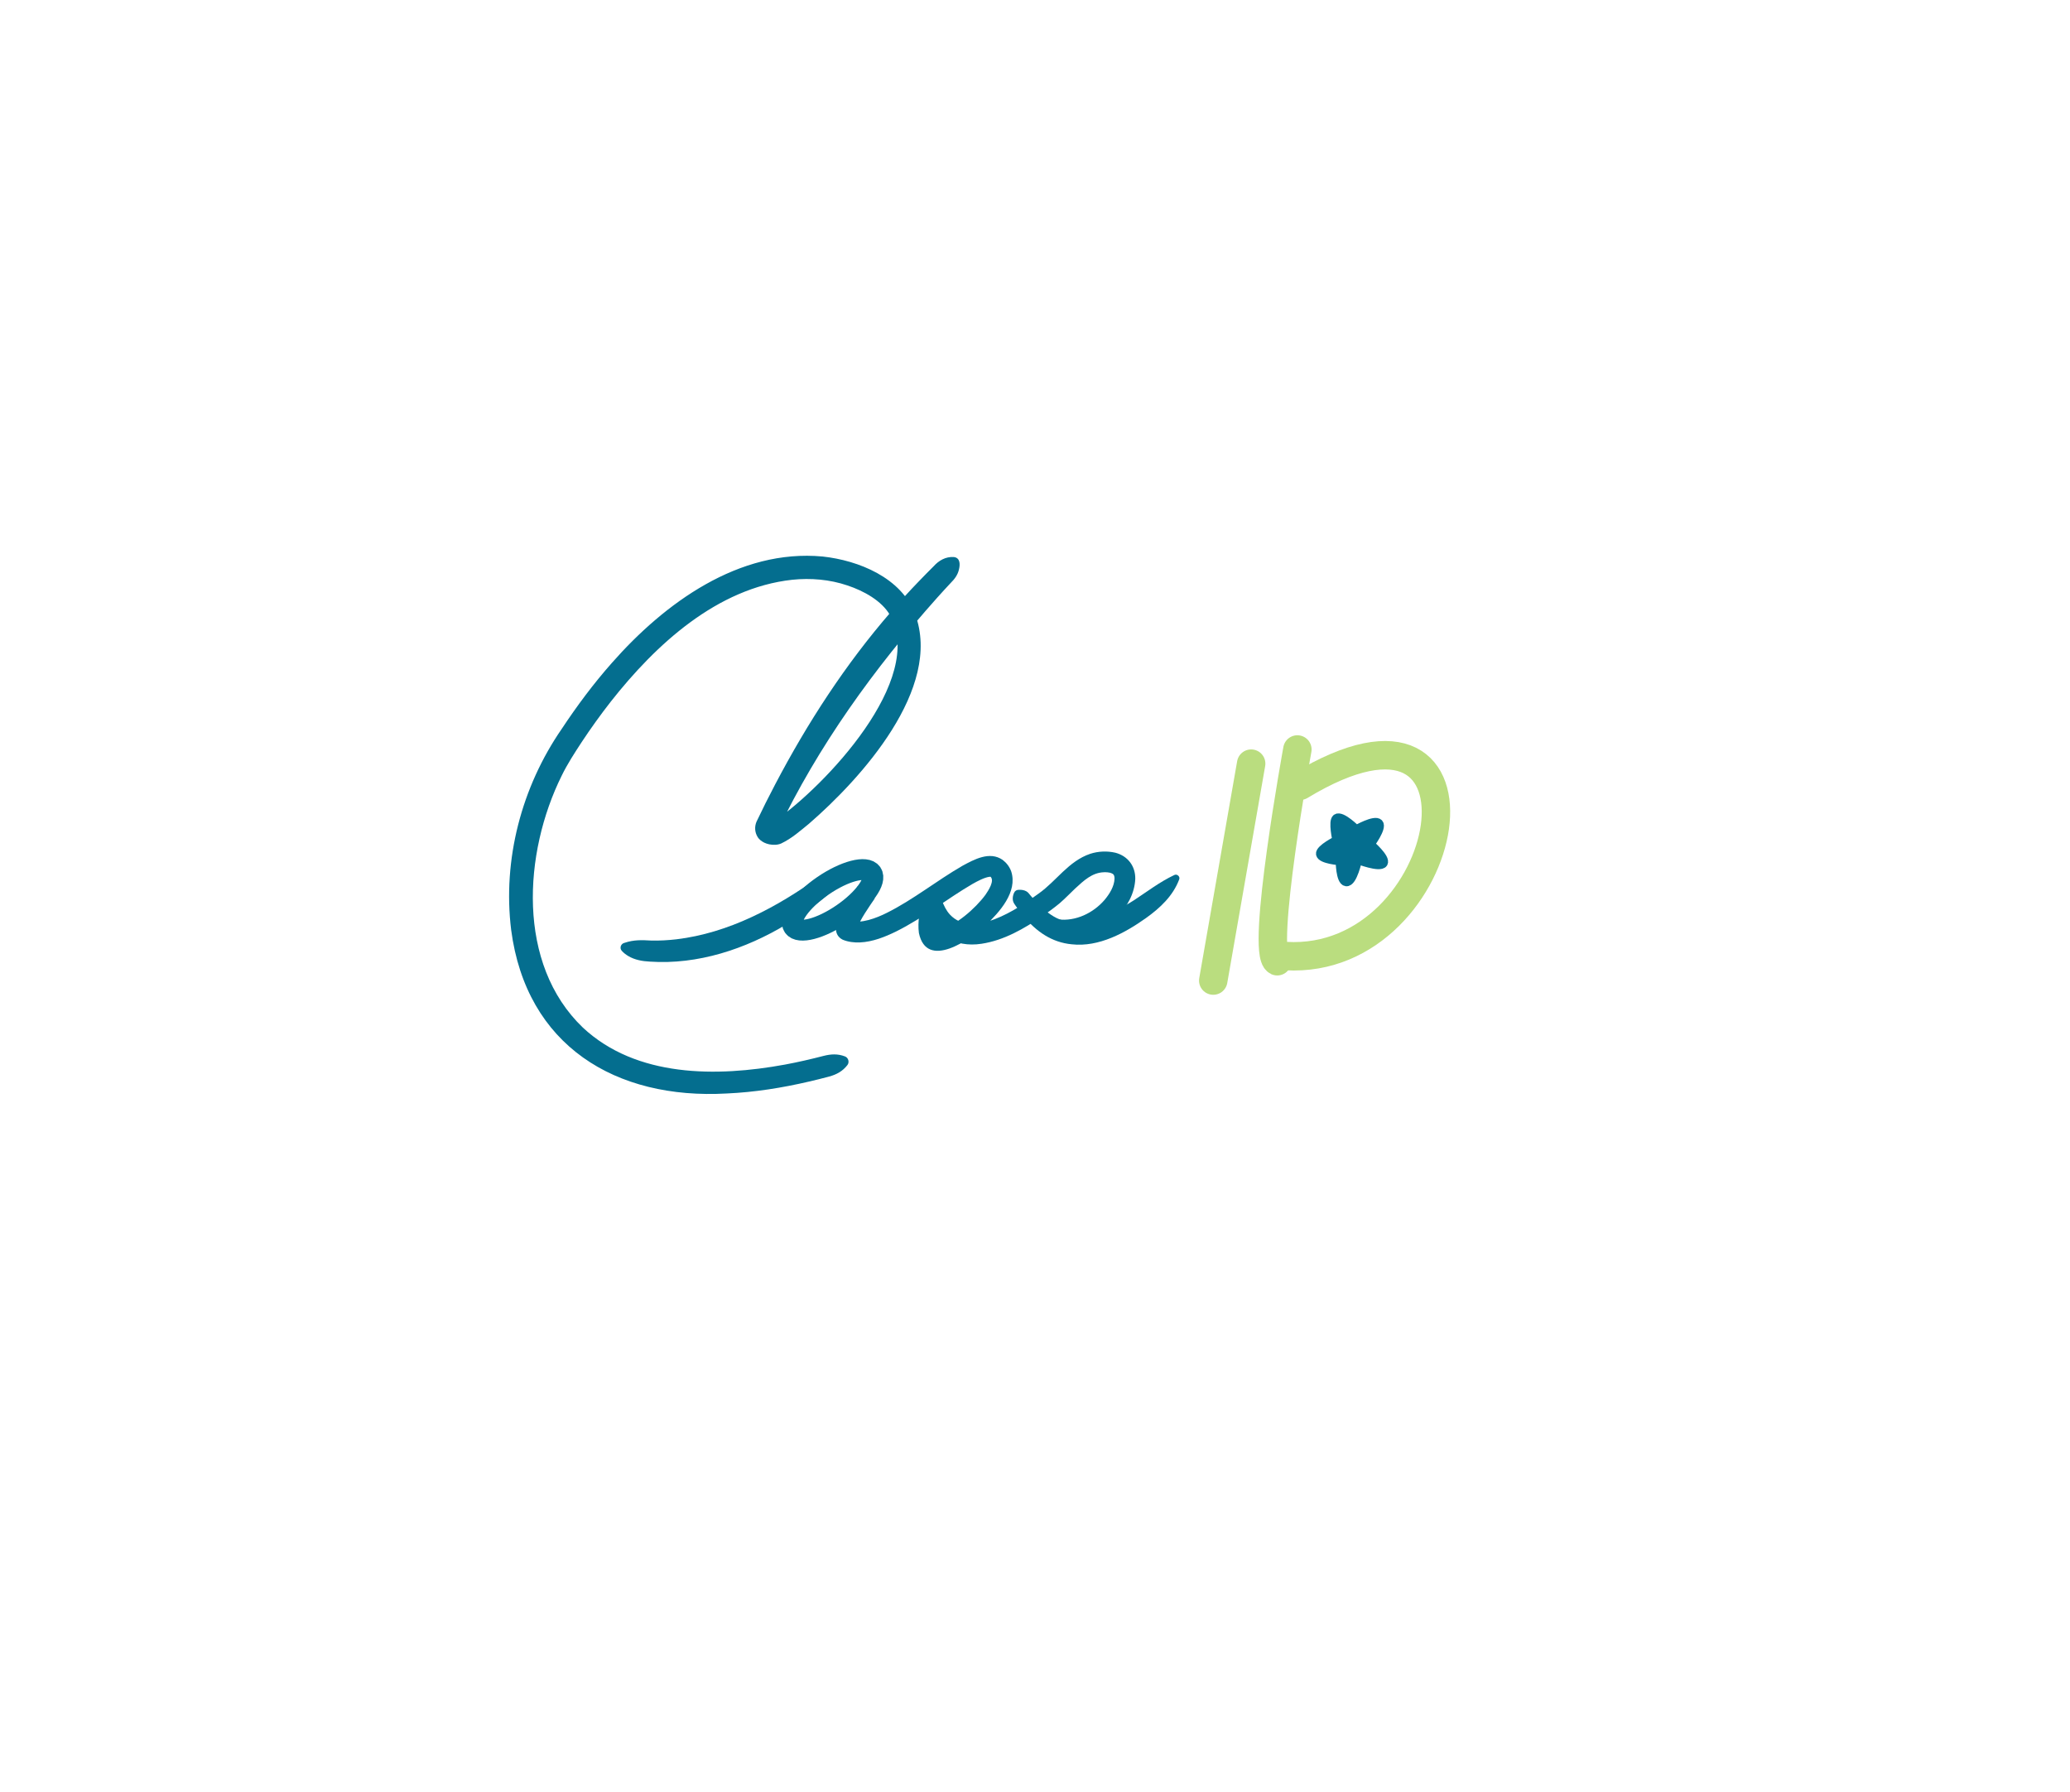
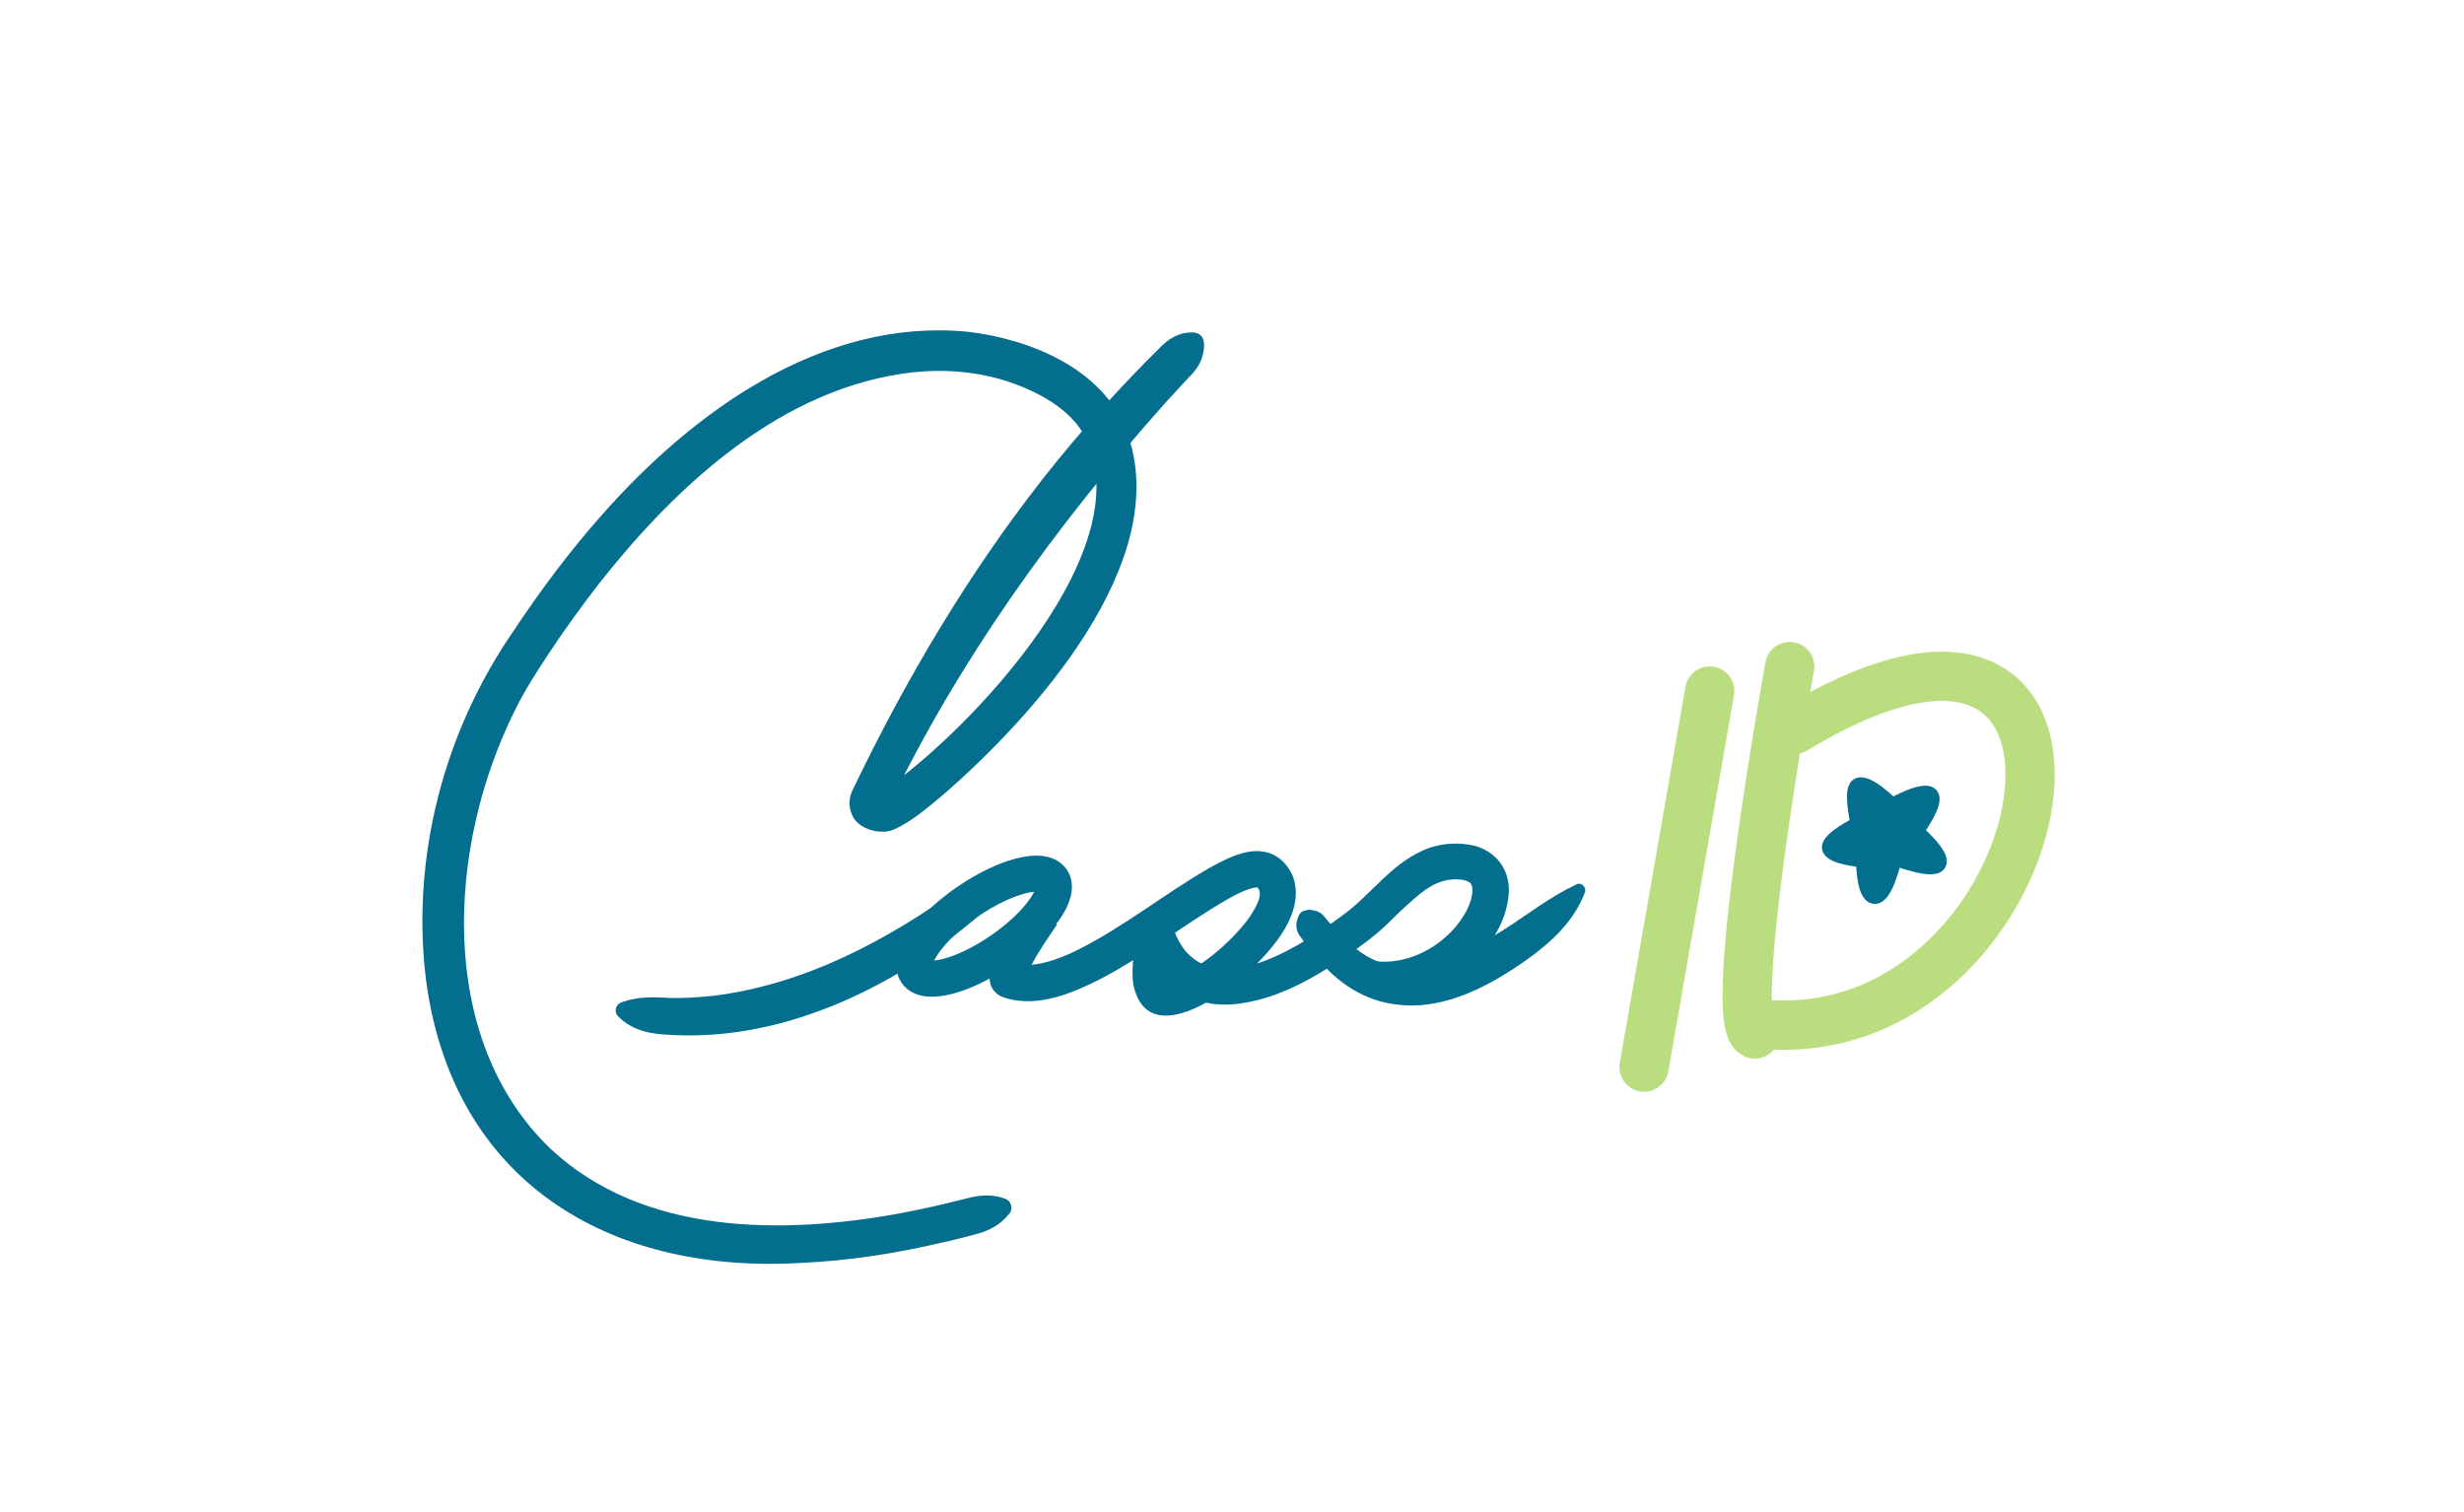
- <svg xmlns="http://www.w3.org/2000/svg" id="Layer_1" viewBox="0 0 1203 1041">
+ <svg xmlns="http://www.w3.org/2000/svg" version="1.1" viewBox="0 0 825.5 506.3">
  <defs>
    <style>
      .cls-1, .cls-2 {
+         stroke: #badd7f;
+         stroke-width: 16.5px;
+       }
+ 
+       .cls-1, .cls-2, .cls-3 {
+         stroke-linecap: round;
+       }
+ 
+       .cls-1, .cls-2, .cls-4 {
+         fill: none;
+       }
+ 
+       .cls-1, .cls-3 {
+         stroke-linejoin: round;
+       }
+ 
+       .cls-2 {
+         stroke-miterlimit: 10;
+       }
+ 
+       .cls-3 {
+         stroke-width: 5.2px;
+       }
+ 
+       .cls-3, .cls-4 {
+         stroke: #046e8f;
+       }
+ 
+       .cls-3, .cls-5 {
        fill: #046e8f;
      }

-       .cls-2 {
-         stroke-width: 5.242px;
-       }
- 
-       .cls-2, .cls-3, .cls-4 {
-         stroke-linecap: round;
-       }
- 
-       .cls-2, .cls-4 {
-         stroke-linejoin: round;
-       }
- 
-       .cls-2, .cls-5 {
-         stroke: #046e8f;
-       }
- 
-       .cls-3, .cls-4 {
-         stroke: #badd7f;
-         stroke-width: 16.524px;
-       }
- 
-       .cls-3, .cls-4, .cls-5 {
-         fill: none;
-       }
- 
-       .cls-3, .cls-5 {
+       .cls-4 {
        stroke-miterlimit: 10;
-       }
- 
-       .cls-5 {
-         stroke-width: 12.132px;
+         stroke-width: 12.1px;
      }
    </style>
  </defs>
  <g>
-     <path class="cls-1" d="M492.483,618.899c-2.793,3.635-6.409,5.527-10.547,6.653-3.42.921-8.256,2.152-11.67,2.917-15.722,3.669-31.688,6.218-47.862,6.945-64.649,3.658-116.502-27.787-125.335-95.02-5.043-40.916,6.048-83.032,29.382-116.838,8.808-13.316,18.556-26.403,29.161-38.367,30.615-34.761,73.839-66.327,122.465-61.802,20.923,2.251,45.761,12.323,53.745,33.456,16.083,43.203-31.426,95.619-61.706,121.845-5.141,4.168-9.882,8.464-16.11,11.444-.939.429-2.377.751-3.42.771-5.074.216-8.712-2.082-10.221-4.419-1.825-2.922-1.882-6.198-.708-9.007,3.458-7.282,7.058-14.497,10.819-21.628,18.734-35.703,40.843-69.798,67.307-100.285,5.275-6.11,10.711-12.08,16.325-17.879,2.801-2.904,5.621-5.789,8.486-8.627,3.007-3.342,6.946-5.661,11.692-5.374,3.878.418,3.729,4.452,3.012,7.265-.705,3.142-2.548,5.571-4.756,7.759-2.693,2.866-5.339,5.776-7.965,8.702-36.594,41.025-69.136,86.09-92.866,135.821,0,0,.493-1.43.493-1.43.105-.727-.016-1.624-.65-2.614,0,0-.868-1.07-.868-1.07,1.26,1.455.051.025.273.303-.294-.319-.745-.68-1.075-.813-.208-.089-.246-.084-.2-.081.038.011.179.024.37.023.082-.009.383.001-.029.004-.311.047-.847.094-1.107.225.148-.053.93-.476,1.584-.9,29.052-20.236,87.687-82.035,66.709-119.485-4.897-8.373-15.22-14.029-24.697-17.184-10.268-3.495-21.362-4.421-32.142-3.31-43.672,4.818-79.208,37.539-105.405,70.805-5.912,7.567-11.638,15.519-16.921,23.526-4.076,6.242-8.407,12.861-11.644,19.574-22.205,44.814-26.27,109.334,12.344,146.327,31.14,29.035,77.842,28.765,117.395,21.497,7.48-1.379,15.232-3.172,22.619-5.086,4.109-1.03,8.021-1.305,12.284.32,2.002.746,2.736,3.349,1.439,5.038h0Z" />
-     <ellipse class="cls-5" cx="483.889" cy="522.91" rx="27.538" ry="9.926" transform="translate(-210.95 365.487) rotate(-34.454)" />
-     <path class="cls-1" d="M363.002,547.858c5.425-1.846,10.262-1.597,15.223-1.323,4.963.156,9.972-.155,14.951-.722,14.995-1.804,29.758-6.452,43.509-12.849,14.068-6.475,27.129-14.667,39.799-23.688,2.5-1.775,5.966-1.187,7.741,1.313,1.659,2.336,1.234,5.534-.868,7.389-8.177,7.166-17.06,13.588-26.459,19.259-23.719,14.256-51.333,23.464-79.311,21.541-4.276-.223-8.665-.964-12.446-3.226-1.32-.785-2.515-1.659-3.75-2.989-1.529-1.663-.561-4.261,1.611-4.707h0Z" />
-     <path class="cls-1" d="M592.017,517.06c1.579-.117,3.326.18,4.603.954,1.041.62,1.578,1.594,2.325,2.419,1.422,1.698,2.904,3.339,4.444,4.877,3.624,3.576,7.611,6.988,12.266,8.876,6.391,2.302,13.374,2.163,19.902.199,8.172-2.447,16.195-6.638,23.511-11.289,7.692-5.042,14.945-10.634,23.376-14.624,1.589-.86,3.539.89,2.855,2.556-3.611,9.604-11.092,16.57-19.186,22.368-12.097,8.604-27.436,17.091-43.241,15.331-11.548-1.07-20.542-7.4-27.635-15.94-1.648-1.928-3.178-3.915-4.629-5.949-.689-1.042-1.551-1.962-1.867-3.267-.278-.994-.201-2.369.109-3.444.115-.448.31-.928.563-1.472.486-1.052,1.523-1.592,2.603-1.597h0Z" />
-     <path class="cls-1" d="M614.98,534.27c10.15,1.197,20.316-3.656,26.909-11.291,3.025-3.605,5.617-7.865,5.833-12.312.026-1.157-.22-1.924-.492-2.317-.258-.394-.708-.747-1.722-1.07l-.35-.137-.454-.07c-.483-.126-1.447-.215-1.98-.218-.179-.009-.349-.032-.535-.033l-.586.035c-6.854.177-11.72,4.817-16.781,9.466-2.801,2.649-5.591,5.587-8.96,8.527-3.497,2.897-6.571,5.084-10.161,7.606-10.479,7.131-22.154,13.957-35.209,15.944-15.629,2.476-28.983-5.54-34.142-20.624,0,0-.114-.317-.114-.317-.011-.03-.026-.068-.002-.008.188.429.116.301.489.924-2.976-1.063,6.252,6.549,10.638-1.313l.167-.563c-.946,3.975-1.737,8.065-1.785,11.518-.076,1.041.132,2.608.385,3.213-.109-.216-.702-.628-1.032-.695-.326-.076.052.03.629-.091,9.67-2.472,21.104-12.498,26.98-20.48,1.723-2.507,5.569-8.347,2.825-10.599-.043-.041-.097-.092-.05-.041.092.085.24.127.269.153.113.028-.165-.048-.691.017-2.934.39-6.806,2.437-9.719,4.069-14.875,8.646-28.738,19.856-44.606,27.739-6.383,3.109-13.532,6.011-21.026,6.337-3.156.138-6.808-.256-9.974-1.589-5.533-2.81-4.225-9.084-2.002-13.419,3.095-6.359,6.826-11.862,10.766-17.606,0,0,9.904,7.006,9.904,7.006-3.752,5.587-8.109,11.585-10.511,17.772-.03.1-.022.114-.018.054.004-.099.067-.299-.033-.985-.256-1.669-1.559-3.245-3.171-3.879,5.465,1.92,14.596-1.439,20.713-4.538,15.382-7.667,28.784-18.589,44.033-27.394,6.672-3.584,15.724-8.651,23.296-3.374,2.238,1.704,3.947,3.91,4.944,6.615,3.941,11.979-6.878,23.845-14.743,31.261-9.167,8.571-34.323,26.224-38.881,4.602-.859-6.582.505-12.864,2.023-19.062,4.402-7.907,13.666-.248,10.702-1.29.402.686.382.646.607,1.181,1.035,3.048,2.541,6.115,4.703,8.469,13.324,14.222,39.166-3.148,51.574-12.235,10.259-7.216,17.313-18.829,29.987-23.099,4.643-1.499,9.784-1.721,14.551-.629,7.222,1.875,11.751,7.778,11.596,15.266-.746,16.566-16.713,30.885-32.014,34.616-4.573,1.138-9.385,1.45-14.075.952l1.301-12.062h0Z" />
-   </g>
-   <g>
-     <path class="cls-4" d="M753.982,435.516s-21.505,118.152-11.703,123.053" />
-     <g>
-       <path class="cls-3" d="M747.278,555.569c98.643,5.685,129.488-172.292,8.36-98.978" />
-       <line class="cls-4" x1="727.123" y1="443.745" x2="705.091" y2="569.797" />
+     <g id="Layer_1">
+       <g>
+         <path class="cls-5" d="M338.1,406.6c-2.8,3.6-6.4,5.5-10.5,6.7-3.4.9-8.3,2.2-11.7,2.9-15.7,3.7-31.7,6.2-47.9,6.9-64.6,3.7-116.5-27.8-125.3-95-5-40.9,6-83,29.4-116.8,8.8-13.3,18.6-26.4,29.2-38.4,30.6-34.8,73.8-66.3,122.5-61.8,20.9,2.3,45.8,12.3,53.7,33.5,16.1,43.2-31.4,95.6-61.7,121.8-5.1,4.2-9.9,8.5-16.1,11.4-.9.4-2.4.8-3.4.8-5.1.2-8.7-2.1-10.2-4.4-1.8-2.9-1.9-6.2-.7-9,3.5-7.3,7.1-14.5,10.8-21.6,18.7-35.7,40.8-69.8,67.3-100.3,5.3-6.1,10.7-12.1,16.3-17.9,2.8-2.9,5.6-5.8,8.5-8.6,3-3.3,6.9-5.7,11.7-5.4,3.9.4,3.7,4.5,3,7.3-.7,3.1-2.5,5.6-4.8,7.8-2.7,2.9-5.3,5.8-8,8.7-36.6,41-69.1,86.1-92.9,135.8l.5-1.4c.1-.7,0-1.6-.6-2.6l-.9-1.1c1.3,1.5,0,0,.3.3-.3-.3-.7-.7-1.1-.8-.2,0-.2,0-.2,0,0,0,.2,0,.4,0,0,0,.4,0,0,0-.3,0-.8,0-1.1.2.1,0,.9-.5,1.6-.9,29.1-20.2,87.7-82,66.7-119.5-4.9-8.4-15.2-14-24.7-17.2-10.3-3.5-21.4-4.4-32.1-3.3-43.7,4.8-79.2,37.5-105.4,70.8-5.9,7.6-11.6,15.5-16.9,23.5-4.1,6.2-8.4,12.9-11.6,19.6-22.2,44.8-26.3,109.3,12.3,146.3,31.1,29,77.8,28.8,117.4,21.5,7.5-1.4,15.2-3.2,22.6-5.1,4.1-1,8-1.3,12.3.3,2,.7,2.7,3.3,1.4,5h0Z" />
+         <ellipse class="cls-4" cx="329.6" cy="310.7" rx="27.5" ry="9.9" transform="translate(-117.9 240.9) rotate(-34.5)" />
+         <path class="cls-5" d="M208.7,335.6c5.4-1.8,10.3-1.6,15.2-1.3,5,.2,10-.2,15-.7,15-1.8,29.8-6.5,43.5-12.8,14.1-6.5,27.1-14.7,39.8-23.7,2.5-1.8,6-1.2,7.7,1.3,1.7,2.3,1.2,5.5-.9,7.4-8.2,7.2-17.1,13.6-26.5,19.3-23.7,14.3-51.3,23.5-79.3,21.5-4.3-.2-8.7-1-12.4-3.2-1.3-.8-2.5-1.7-3.8-3-1.5-1.7-.6-4.3,1.6-4.7h0Z" />
+         <path class="cls-5" d="M437.7,304.8c1.6-.1,3.3.2,4.6,1,1,.6,1.6,1.6,2.3,2.4,1.4,1.7,2.9,3.3,4.4,4.9,3.6,3.6,7.6,7,12.3,8.9,6.4,2.3,13.4,2.2,19.9.2,8.2-2.4,16.2-6.6,23.5-11.3,7.7-5,14.9-10.6,23.4-14.6,1.6-.9,3.5.9,2.9,2.6-3.6,9.6-11.1,16.6-19.2,22.4-12.1,8.6-27.4,17.1-43.2,15.3-11.5-1.1-20.5-7.4-27.6-15.9-1.6-1.9-3.2-3.9-4.6-5.9-.7-1-1.6-2-1.9-3.3-.3-1-.2-2.4.1-3.4.1-.4.3-.9.6-1.5.5-1.1,1.5-1.6,2.6-1.6h0Z" />
+         <path class="cls-5" d="M460.6,322c10.2,1.2,20.3-3.7,26.9-11.3,3-3.6,5.6-7.9,5.8-12.3,0-1.2-.2-1.9-.5-2.3-.3-.4-.7-.7-1.7-1.1h-.3c0-.1-.5-.2-.5-.2-.5-.1-1.4-.2-2-.2-.2,0-.3,0-.5,0h-.6c-6.9.2-11.7,4.9-16.8,9.5-2.8,2.6-5.6,5.6-9,8.5-3.5,2.9-6.6,5.1-10.2,7.6-10.5,7.1-22.2,14-35.2,15.9-15.6,2.5-29-5.5-34.1-20.6v-.3c-.1,0-.1,0-.1,0,.2.4.1.3.5.9-3-1.1,6.3,6.5,10.6-1.3l.2-.6c-.9,4-1.7,8.1-1.8,11.5,0,1,.1,2.6.4,3.2-.1-.2-.7-.6-1-.7-.3,0,0,0,.6,0,9.7-2.5,21.1-12.5,27-20.5,1.7-2.5,5.6-8.3,2.8-10.6,0,0,0,0,0,0,0,0,.2.1.3.2.1,0-.2,0-.7,0-2.9.4-6.8,2.4-9.7,4.1-14.9,8.6-28.7,19.9-44.6,27.7-6.4,3.1-13.5,6-21,6.3-3.2.1-6.8-.3-10-1.6-5.5-2.8-4.2-9.1-2-13.4,3.1-6.4,6.8-11.9,10.8-17.6l9.9,7c-3.8,5.6-8.1,11.6-10.5,17.8,0,0,0,.1,0,0,0,0,0-.3,0-1-.3-1.7-1.6-3.2-3.2-3.9,5.5,1.9,14.6-1.4,20.7-4.5,15.4-7.7,28.8-18.6,44-27.4,6.7-3.6,15.7-8.7,23.3-3.4,2.2,1.7,3.9,3.9,4.9,6.6,3.9,12-6.9,23.8-14.7,31.3-9.2,8.6-34.3,26.2-38.9,4.6-.9-6.6.5-12.9,2-19.1,4.4-7.9,13.7-.2,10.7-1.3.4.7.4.6.6,1.2,1,3,2.5,6.1,4.7,8.5,13.3,14.2,39.2-3.1,51.6-12.2,10.3-7.2,17.3-18.8,30-23.1,4.6-1.5,9.8-1.7,14.6-.6,7.2,1.9,11.8,7.8,11.6,15.3-.7,16.6-16.7,30.9-32,34.6-4.6,1.1-9.4,1.5-14.1,1l1.3-12.1h0Z" />
+       </g>
+       <g>
+         <path class="cls-1" d="M599.6,223.3s-21.5,118.2-11.7,123.1" />
+         <g>
+           <path class="cls-2" d="M592.9,343.3c98.6,5.7,129.5-172.3,8.4-99" />
+           <line class="cls-1" x1="572.8" y1="231.5" x2="550.8" y2="357.5" />
+         </g>
+       </g>
+       <path class="cls-3" d="M633.8,269.9s-8.5-8.6-11.4-6.6c-2.4,1.6.2,12.8.2,12.8,0,0-10,5-9.6,7.9.4,3.2,11.4,4,11.4,4,0,0,0,11.7,3.5,12.2,3.8.6,6.7-12.9,6.7-12.9,0,0,13,5,14.8,2.1,1.8-2.8-7.6-10.9-7.6-10.9,0,0,7.2-9.7,5-12.1-2.3-2.5-13.1,3.7-13.1,3.7h0Z" />
    </g>
  </g>
-   <path class="cls-2" d="M788.179,482.185s-8.528-8.566-11.391-6.619c-2.366,1.609.186,12.782.186,12.782,0,0-9.957,4.969-9.559,7.875.437,3.193,11.445,3.972,11.445,3.972,0,0,.039,11.665,3.478,12.179,3.833.574,6.676-12.933,6.676-12.933,0,0,12.961,5.025,14.846,2.101,1.802-2.795-7.613-10.912-7.613-10.912,0,0,7.188-9.667,5.011-12.118-2.255-2.539-13.08,3.671-13.08,3.671Z" />
</svg>
